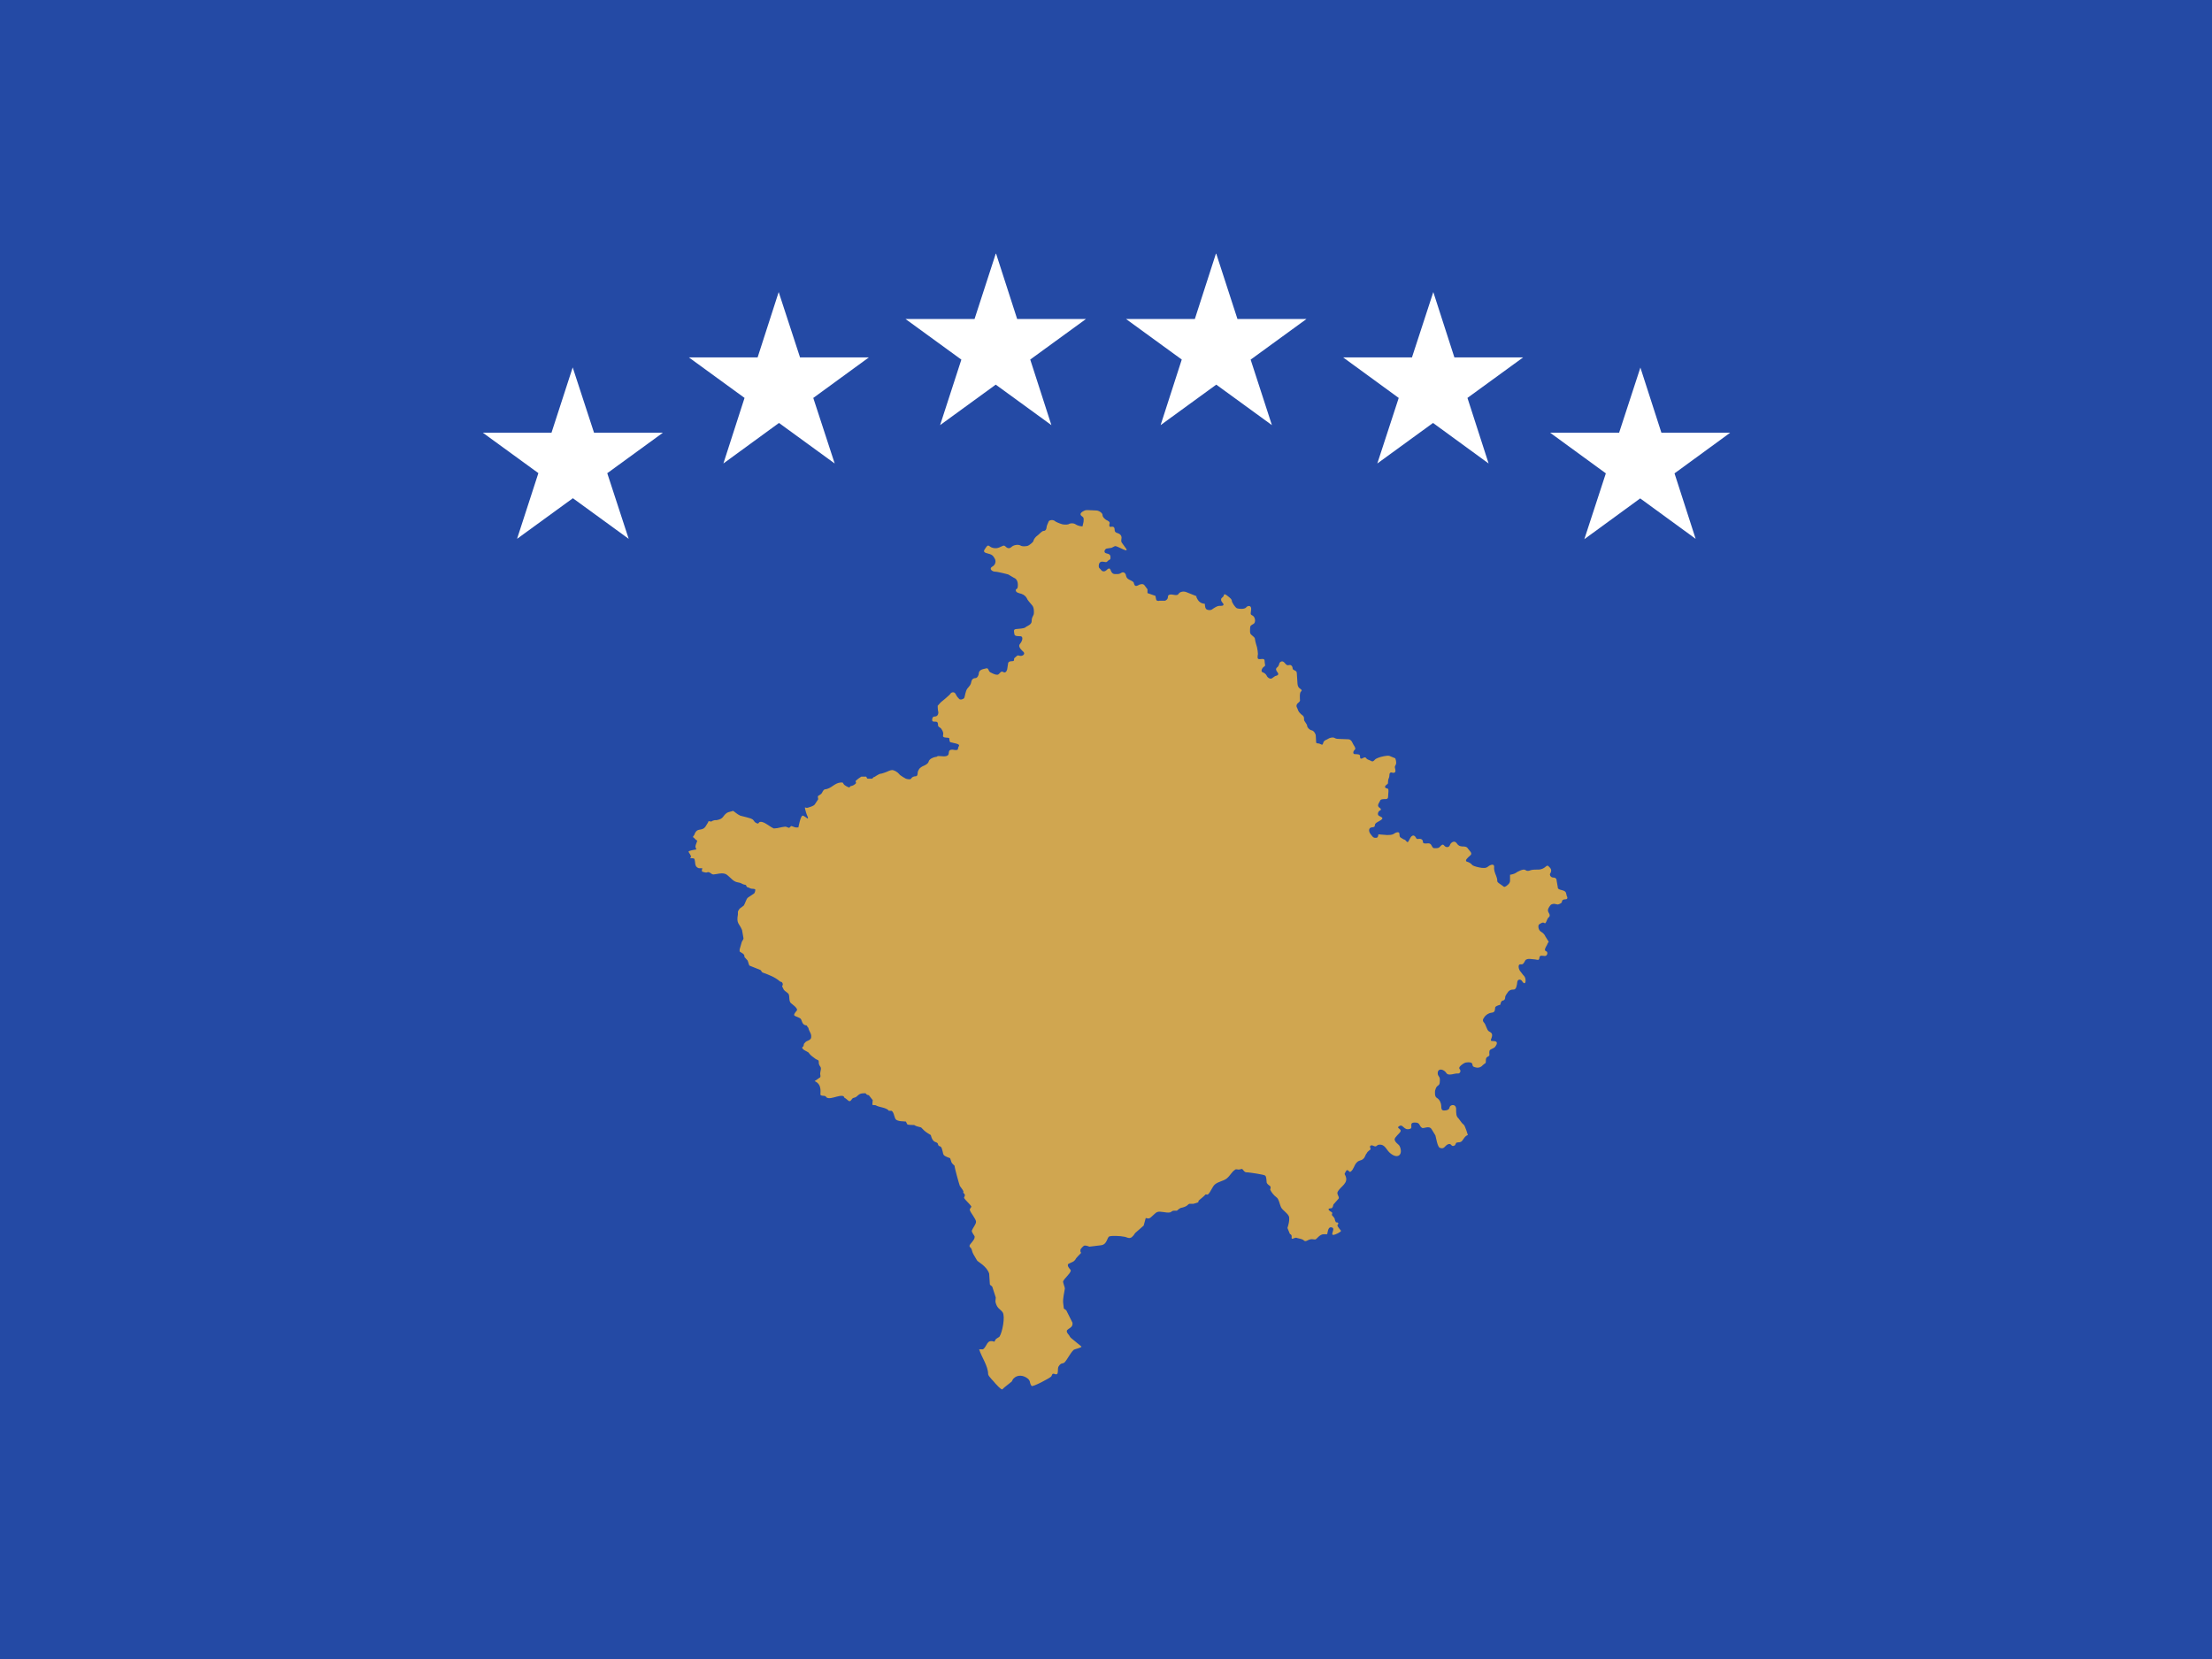
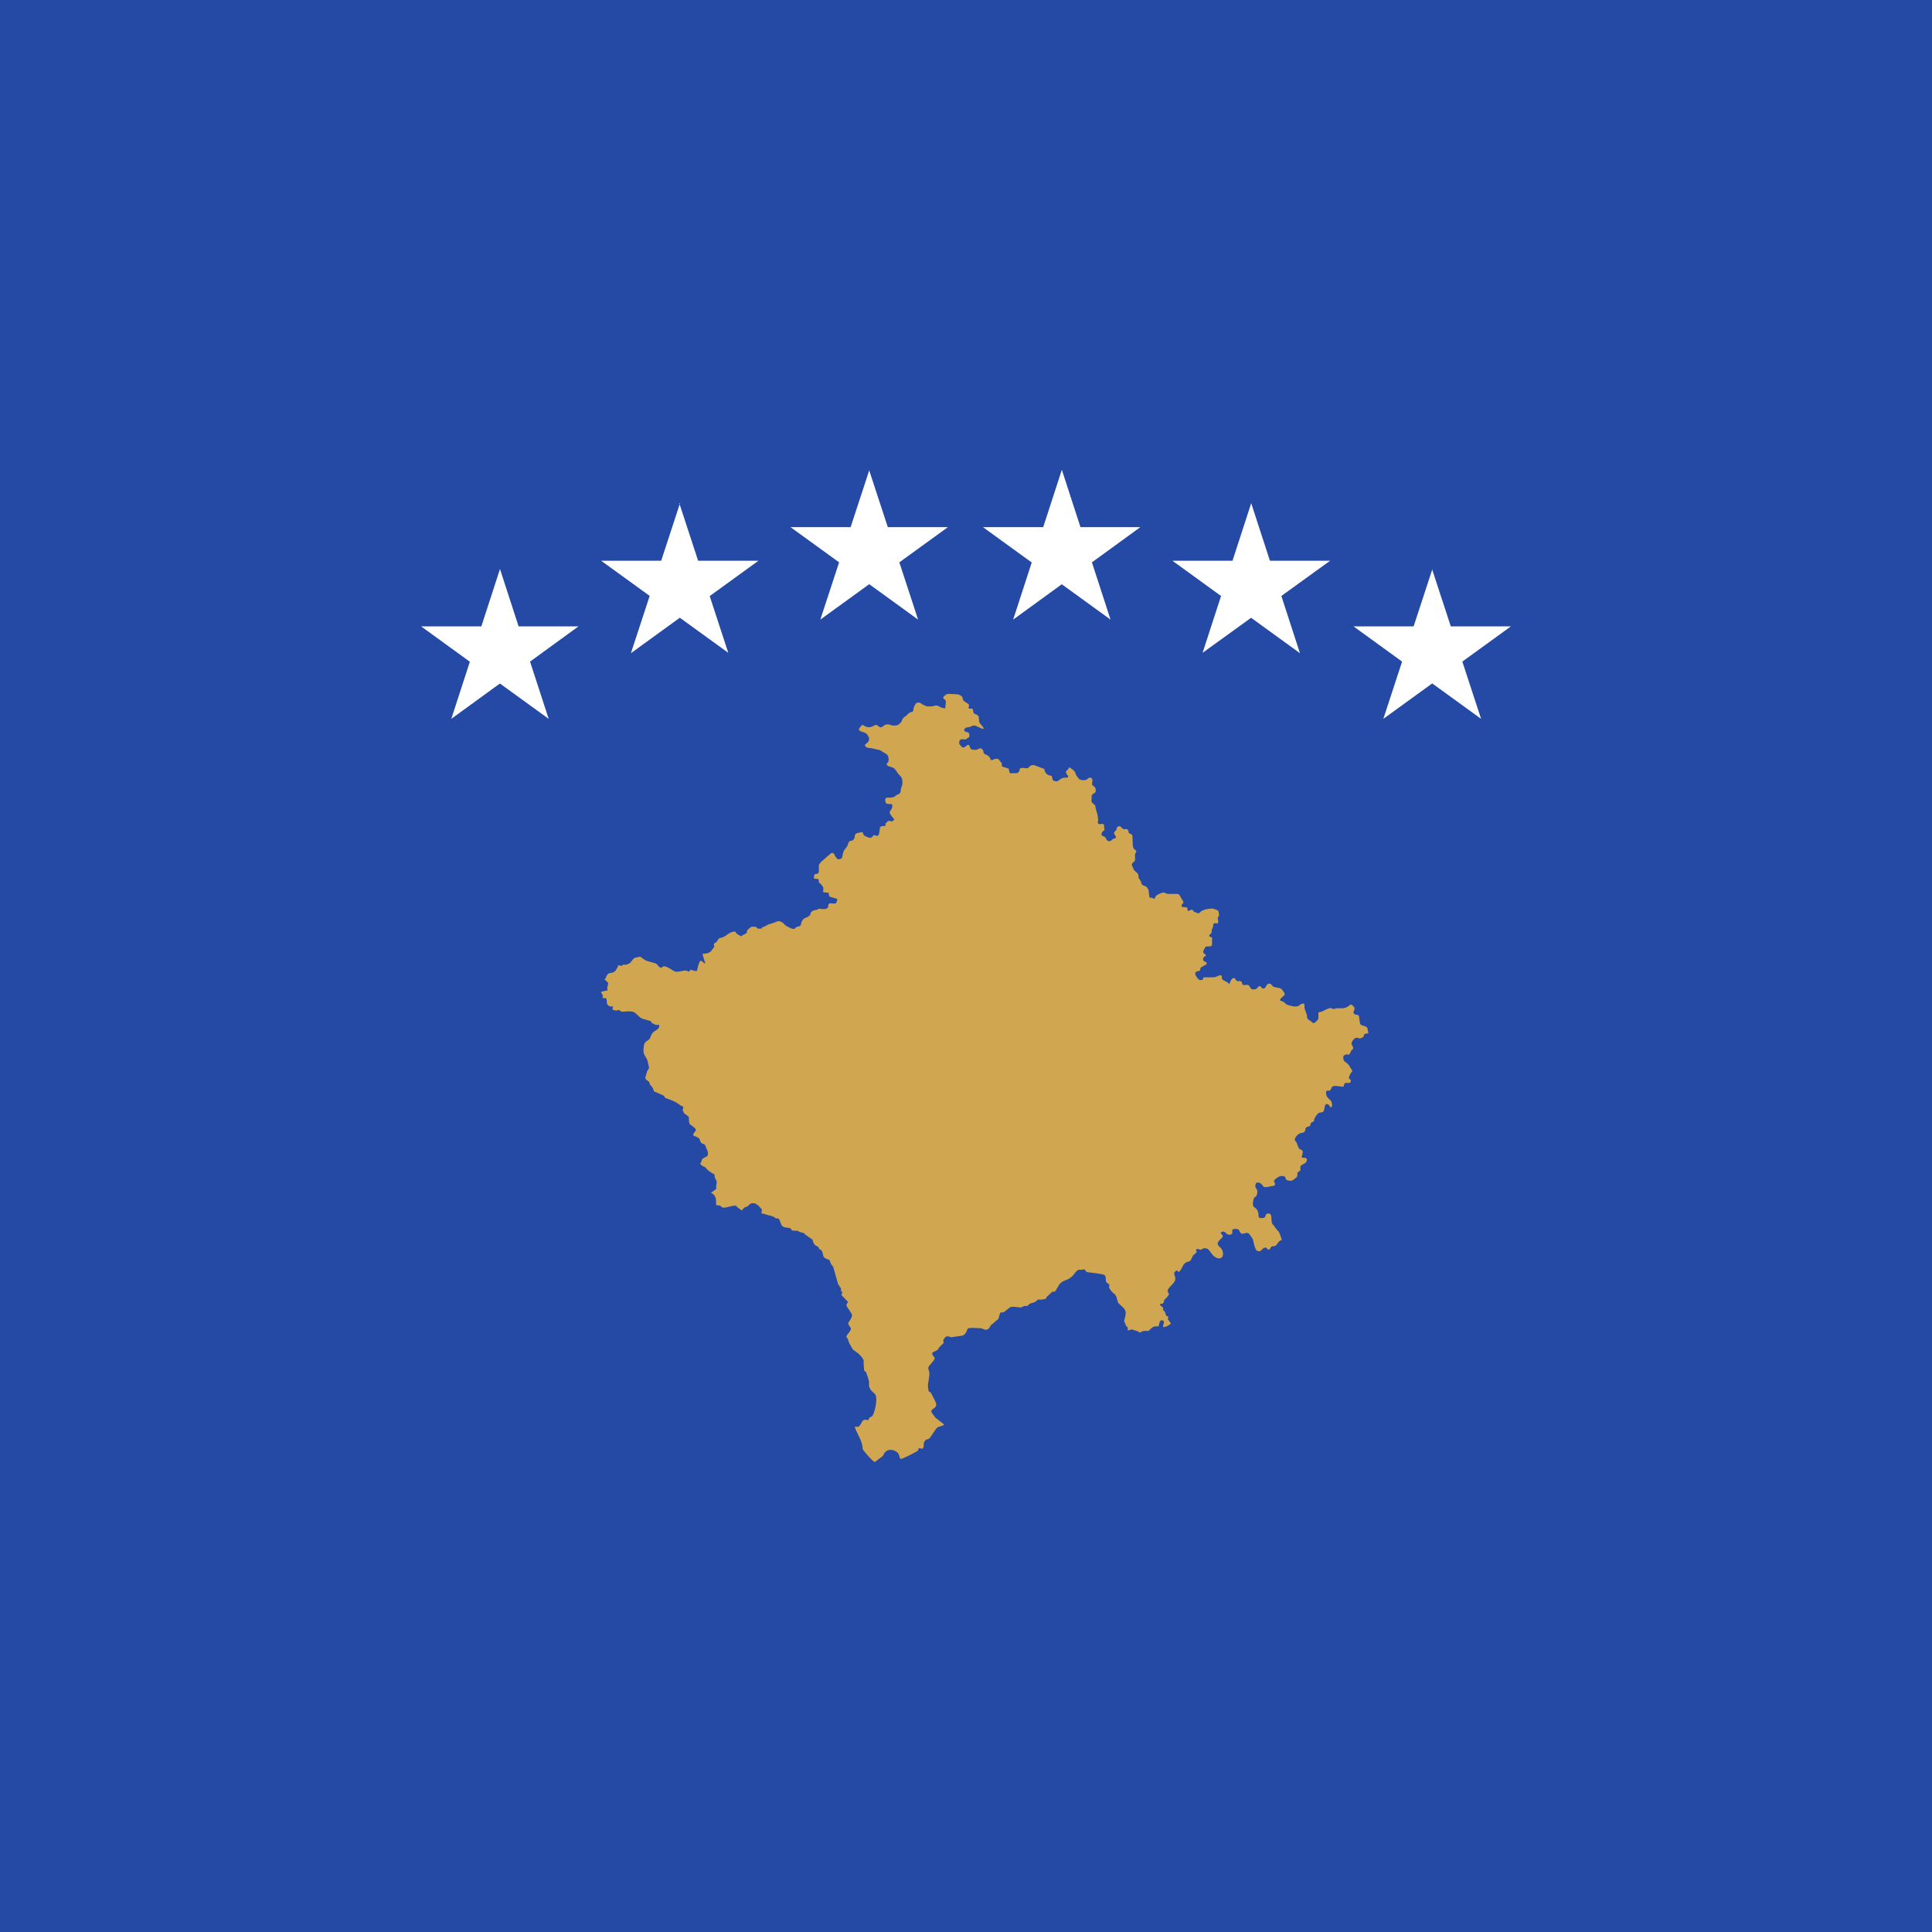
- <svg xmlns="http://www.w3.org/2000/svg" id="flag-icon-css-xk" viewBox="0 0 640 480">
-   <path fill="#244AA5" d="M0 0h640v480H0z" />
-   <path fill="#D0A650" d="M253 224.8s1.2-.8 1.6-.9c.5 0 2-.6 2-.6s1-.5 1.5-.5c.6 0 1.6.6 2 1.1.3.5 2 1.4 2 1.4s1.2.4 1.5 0c.2-.4.7-.7 1.3-.7.5 0 .6-.5.6-.9s.2-.9.6-1.4c.5-.5 1.3-.8 1.3-.8s1.2-.5 1.3-1.2c.2-.7 1.3-1.2 2-1.3.7 0 0-.4 1.8-.2 1.7.2 2-.4 2-.9.1-.5 0-1 1.1-1 1.1.2 1.6.2 1.6-.4 0-.6 1-1-.7-1.4-1.8-.5-1.6-.1-1.8-1 0-.7 0-.6-1.1-.7-1.2-.1-.6-.7-.7-1.3-.1-.6-.4-1-.6-1.3-.3-.4-.9-.4-.9-1s-.1-1-.7-1c-.7 0-1 0-1-.5 0-.6.2-1 .8-1 .7 0 1-.6 1-1.2-.2-.6-.2-1.9-.2-1.9l.9-1s2.6-2.1 2.8-2.5c.2-.4 1.1-.7 1.5.1.4.8.6 1 1 1.4.3.4 1.3.1 1.5-.3.2-.4.3-1.9.9-2.7.6-.7 1-1.1 1.1-1.8s.5-1.2 1.2-1.2c.6 0 1-.9 1-1.4 0-.5.4-1 1.2-1.2.8-.1 1.3-.6 1.6.2s.6.7 1.1 1c.6.3 1.4.6 1.8.3.5-.4.7-1 1.3-.7.6.4 1 0 1.2-.7l.3-1.9s.1-.5 1.1-.5.3-.6.8-1c.6-.4.6-.8 1.3-.6.7.3 1.8-.3 1.3-1-.6-.6-1.8-1.6-1.1-2.4.7-.8 1-2 .3-2.2-.7-.1-1.8.1-1.9-.6-.1-.8-.4-1.4.5-1.5.8-.1 2.2-.1 2.7-.5.4-.4 1.8-.7 1.8-1.8 0-1.2.4-1.3.6-2 .1-.6.1-2-.5-2.6-.6-.7-1.4-1.6-1.5-2-.2-.4-.7-1-1.6-1.3-.8-.2-1.6-.4-1.6-1 0-.7.6.1.6-1.6 0-1.7-1.1-2-1.1-2l-1.7-1s-3-.8-3.8-.8-1.8-.8-.9-1.4c1-.5 1.2-1.5.9-2.2-.4-.7-.6-1.3-1.9-1.6-1.3-.3-1.6-.6-1-1.4.5-.7.7-1.3 1.4-.7.6.5 1.8.7 2.7.3 1-.4 1.3-.8 1.8-.3.4.4 1 .8 1.7.2.7-.7 2-.8 2.6-.5.5.4 2 .3 2.4 0 .4-.2 1.4-1 1.4-1.3s.6-1.2 1.1-1.5c.6-.4 1.3-1.4 1.9-1.4.6 0 .8-.7.8-1 0-.5.5-1.4.6-1.7 0-.3 1.2-.8 2 0 .9.5 2 .8 2 .8s1 .2 1.7 0a2 2 0 012.1 0c.9.6 2 .6 2 .6l.3-1.3c0-.4.2-1.2-.3-1.5-.4-.3-1-.7-.1-1.4 1-.6 1-.5 1.9-.5l2.2.1c.7 0 1.8.7 1.8 1.3 0 .6.5 1 1 1.4.6.3 1.3.6 1 1.2-.1.5-.1 1 .6.8.7-.1.9.3.9.9 0 .5.2.8 1 1 .6.2 1 .7 1 1.2s-.2.9 0 1.4l1 1.4s1.3 1.5-.4.7c-1.6-.7-2-1-2.5-1l-1 .5-1.3.2c-.6 0-1.2 1.2-.2 1.4.9.2 1.2.4 1.2 1.2s-.3.5-.8 1c-.4.6-.8.2-1.6.2s-1 .7-1 1.3.3.6.6 1c.4.6 1 .7 1.6.2.5-.5 1-.9 1.3.1.4 1 .9 1 1.5 1 .7 0 1 0 1.6-.4.5-.3 1.2 0 1.3.9.2.8.7 1 1.3 1.3.6.3 1 .5 1 1 .2.6.5.8 1.1.5.6-.4 1.5-.6 1.9-.1l.9 1.2v1.1l2.3.8.2 1c0 .3.4.6 1 .4h1.6s.8-.3.8-1c0-.6.3-.8 1-.8.5 0 1.8.5 2.1-.2.4-.6 1.4-.8 2.2-.5l3 1.2s-.3 0 .4 1.1 2 1.1 2 1.1 0 1 .3 1.4c.2.4 1.3.6 1.8.2.6-.4 1.4-1 2.1-1s1.2 0 1.2-.4-.7-.7-.7-1.4.7-.6.8-1.3c.1-.6.8 0 1.3.4s1 .8 1 1.2c0 .5 1 2 1.5 2.2.6.2 2.1.3 2.6-.2.4-.6 1.6-.8 1.5.5-.1 1.3-.4 1.4.4 1.8.8.4 1 2 .3 2.4-.7.4-1 .5-1 1.2s-.2 1.6.4 2c.6.5 1 .8 1 1.2 0 .5.6 2.4.6 2.4s.4 1.9.2 2.3c0 .5-.3 1.2.7 1.1 1-.1 1.3-.1 1.3.7s.4 1.2-.2 1.5c-.6.4-1 1.4-.4 1.6.6.2 1 .6 1.2 1 .1.4 1 1.2 1.6.7.6-.4.7-.6 1.2-.7.4-.1.8-.4.3-1-.4-.5-.6-1-.1-1.4.5-.3.7-1.3.7-1.3s.7-1 1.5 0 1 .6 1.5.6.8.5.8 1c0 .6 1.2.5 1.2 1.3l.2 3s0 1.1.7 1.5c.7.5.6.6.2 1-.3.6-.2 1.5-.2 2s.2.5-.3 1c-.6.4-.9 1-.5 1.6.3.6.2 1 1.1 1.8 1 .7.9 1 .9 1.6 0 .5.9 1.3.9 1.8s.7 1.2 1.3 1.3 1.2 1 1.2 1.6l.1 1.9s0 .3.6.3c.7 0 1.2.8 1.4 0 .2-1 1-1 1.4-1.3s1.4-.6 1.9-.3 1 .3 1.5.3l2.6.1s.6 0 1 .8c.3.8 1.3 1.8.8 2.2-.6.5-.6 1.3 0 1.3s1.5 0 1.5.5c0 .6 0 1 .7.7.5-.3.9-.4 1.1 0 .3.4.7.4 1.3.7.6.4.8.1 1.2-.3.3-.4 1.7-.8 1.7-.8s1.8-.5 2.5-.3l1.7.7s.4 1 .2 1.7c-.2.6-.5.5-.2 1.5.2 1-.3 1-.7 1-.5-.2-1-.2-1 .7 0 .8-.4 1-.4 1.8s0 .6-.5 1c-.4.3-.6.8.1 1 .7 0 .5.8.5 1.2l-.1 1.4s0 .5-.7.5-1.5 0-1.6.5c-.2.5-1 1.3-.3 1.9.8.5.6.8.1 1-.4.3-.8 1.3.2 1.6.9.4.8.7.2 1.1-.6.4-1.7.8-1.7 1.4s-.3.6-1 .7c-.7.1-1 1-.2 2 .8 1.1 1 1 1.6 1 .6 0 .6-1 .6-1l2.5.2c.6 0 1.4 0 1.9-.3.5-.4 1.7-.9 1.7 0 0 1 .3 1 .8 1.3.6.5.7.1 1.2.8.5.6.6 0 1-.7.3-.7 1-1.4 1.6-.6.5.9.5.6 1.2.6s1 .4 1 .9.6.5 1.5.4c.8 0 .9.5 1.2 1s.5.4 1 .4c.4 0 .9 0 1.2-.4.4-.4.8-1 1.3-.3.5.6 1.4.5 1.6-.2.3-.8 1.3-1.4 1.9-.6.6.9 1 .9 1.6 1 .6 0 1.4 0 1.7.6.4.6 1.5 1.4.7 2-.8.7-1.7 1.5-1 1.8a3 3 0 011.6 1c.5.4 2 .7 2.7.8.7 0 1.2.2 2-.5.9-.6 1.7-.6 1.6.3-.1.8.3 1.8.3 1.8s.6 1.4.6 1.9-.1.6 1 1.3c1 .6.8 1 1.7.4.8-.6 1-1 1-1.5v-1.7s1.2-.2 1.6-.5c.5-.4 2.3-1.3 2.8-.9s1 .3 1.5.1c.5-.2 1.4-.2 1.9-.2.4 0 1.2.1 2.2-.6.9-.8.9-.6 1.5 0 .5.5.5 1.1.2 1.6-.4.4 0 1.3.8 1.3s1 .5 1 1l.3 1.7c0 .4 0 .7 1.4 1 1.2.3 1 1 1.2 1.6.3.5.3 1-.4 1s-1 .3-1 .8c-.2.5-1.2.7-1.2.7l-1-.2s-.8 0-1.1.4c-.4.5-1 1.3-.6 2 .5.8.5 1.2 0 1.6-.4.3-.7 1.9-1.1 1.6-.5-.4-1 0-1.5.3-.5.2-.4 1.7.5 2.2 1 .6 1.2 1.3 1.2 1.3l1 1.6s-.3.3-.5.9c-.3.5-1 1.6-.3 1.8.7.2.4 1.4-.3 1.4s-1.5-.4-1.6.5-.5.6-1.2.5c-.7 0-2.4-.5-2.9.3-.5.9-.6 1.2-1.4 1.1-.8 0-.5 1.3-.2 1.8l1 1.3s.7.5.7 1.6c0 1-.5 1-1 .2-.4-.7-1.3-.6-1.4.2-.1.9-.3 2.2-1 2.2-.9 0-1.2.2-1.6.6-.3.4-.9 1.2-.9 1.6s-.1.9-.7 1-.7 1.2-.7 1.2-1.4.3-1.5.8c-.1.5.1 1.4-1 1.5a3 3 0 00-2.2 1.4c-.4.5-.5 1 0 1.5s.8 2.2 1.4 2.5c.5.3 1 .5.9 1.3-.1.9-.8 1.5.1 1.5 1 0 1.5.2 1.2 1-.4.7-.4.8-1 1.1-.8.4-1.1.4-1.1 1.2s.2.9-.4 1.2-.6.7-.6 1.4-.2.4-.9 1.1c-.7.8-1.6.8-2.2.6s-.7-.2-.8-.9c-.1-.6-1.1-.6-1.7-.5-.6 0-1.4.7-1.4.7s-1 .7-.6 1.2c.5.5.2 1.4-.6 1.3-.8-.1-2.6.8-3.2-.1-.6-1-2.2-1.6-2.5-.3-.2 1.2.7 1.1.6 2.4 0 1.3-.3 1.3-.8 1.7-.4.4-.4.8-.6 1.3 0 .5-.2 1.7.6 2.1.8.5 1.2 1.6 1.2 2.3 0 .6 0 1.3.8 1.3s1.5-.2 1.6-.9c.1-.7 1.7-1.2 1.9.3 0 1.5 0 2.3.7 2.9.5.6 1 1.5 1.5 1.8.4.3 1.2 3 1.2 3-1.1.3-1.4 1.8-2.1 2-.4.2-.9 0-1.3.3-.2.3-.2.7-.6.8-.9.4-.7-.9-1.8-.4-.9.4-1 1.5-2.3 1-.7-.2-1.1-3-1.3-3.6l-1.1-1.8c-.8-1.2-2.3 0-2.8-.4-.8-.5-.5-1.4-1.7-1.5-2.4-.2-.7 1.5-1.7 1.8-2 .7-2-1.8-3.4-.6-.5.4 1 .7.6 1.4-.3.6-1.7 1.6-1.7 2.3.2 1 1.2 1.3 1.5 2 1 2.3-.5 3.8-2.7 2-1.2-.9-1.5-2.7-3.3-2.5-.5 0-.6.4-1 .5-.5 0-.8-.4-1.3-.3-.7.3 0 .8-.2 1.2 0 0-1 .7-1 1-.6.6-.4 1.2-1.2 1.8-.6.5-1.1.2-1.8 1-.7.7-.8 1.9-1.7 2.6-.5.4-.8-1.1-1.4-.1l-.2.4c-.2.3-.2.4 0 .7 1.2 2.4-1.4 3.2-2.2 4.9-.3.7.6 1.3.3 1.9l-1.5 1.7c0 .2-.2.8-.4 1-.2.2-1 0-1 .4s.8.7 1 .9c.2.3-.2.7 0 .8 1.2 1.3.5.9 1.1 2 .1.2.5-.1.7.3.1.4-.4.4-.2.8 0 .2 1 1.4 1 1.4 0 .4-1.8 1.2-2.2 1.2-1.1 0 1-2.2-.8-2.2-.8 0-.9 1.7-1 2h-1c-1.2 0-2 1.4-2.4 1.5-.3.1-1-.2-1.5 0-.4 0-1 .5-1.4.5-.3 0-.4-.2-.7-.4-.5-.3-1.5-.4-2-.6-.4 0-1 .4-1.2.3-.3-.2.3-1-.6-1.4l-.7-1.7c.3-1 .6-2 .5-3.1-.2-1.1-2-2-2.4-3-.3-.6-.6-2.4-1.3-2.8a6.2 6.2 0 01-1.8-2.2c0-.2.3-.6 0-1-.3-.3-.8-.5-1-1-.1-.4 0-1.8-.5-2.1-.5-.3-4-.8-5-.9-.4 0-.7 0-1-.3l-.6-.7-1 .2c-.3 0-.8-.2-1 0-1.1.7-1.4 1.7-2.5 2.6-1.1.8-2.3.8-3.4 1.7-.7.6-1.2 2.1-1.9 2.8-.3.3-.7 0-.8.1-.6.7-1.4 1.2-2 1.8-.1.2 0 .4-.2.5l-1.3.4h-1.2c-.5.2-.5.8-2.5 1.2l-.5.3-.6.5h-.9c-.5 0-.8.5-1.2.5-1 .2-2.8-.5-3.6-.1-.5.1-1.8 1.7-2.3 1.8-.3.1-.6 0-1-.1l-.6 2.2-2.4 2.1c-.3.3-.4.7-.8 1-.2.3-.6.5-1 .5s-1.1-.4-1.6-.4c-.8-.2-3.3-.3-4-.1-.9.1-.6 2.4-2.6 2.6l-3.3.4c-.1 0-.8-.4-1.5-.3-.3.1-1.1 1-1.1 1.2v.5l.2.4c-.4.5-1.4 1.3-1.7 2l-.4.4c-.2.2-1.6.7-1.7.9-.3.8 1 1.6.8 1.9-.3 1-1.7 2-2.2 3-.1.4.5 1.7.5 2.1-.2 1.3-.6 2.9-.5 4.1l.2 1.7.7.5 1.8 3.6c.3 2.2-3 1.4-1 3.6.2.4.4.7.8 1l2.8 2.3c0 .4-2 .7-2.3 1-1 1-1.7 2.6-2.6 3.6-.6.5-1-.1-1.8 1.3-.2.5 0 1.6-.3 2-.5.4-.8-.2-1.3 0-.2 0-.3.7-.5.8-.5.5-5.2 3-5.6 2.7-.2-.1-.5-.9-.5-1.1 0-.3-.4-.9-.6-1-1.2-1-3-1.3-4.2 0-.3.3-.3.8-.7 1l-2 1.6-.5.5c-.5 0-1.6-1.3-2-1.7-.4-.6-2-2-2.1-2.7 0-2.4-1.9-4.9-2.6-7.2h1.1c1.3-.9 1-3 3.3-2.2.3-.4.3-.8.8-1 .2-.2.6-.3.7-.5.8-1.2 1.7-5.8.9-7-.7-1-1.5-1-2-2.7-.2-.5 0-1 0-1.6l-1-3.1c-.2-.3-.7-.5-.7-.7l-.2-3.1c-.7-2.2-3.4-3.5-3.5-3.8l-1-1.7c-.4-.7-.4-1-.6-1.6-.1-.3-.6-.6-.6-.9 0-.6 1.6-1.7 1.5-2.7 0-.3-1-1.3-.8-1.8.2-.6 1.2-1.8 1.2-2.5 0-.8-1.6-2.6-1.8-3.4-.1-.5.6-.8.4-1.1-.2-.4-1.8-1.9-2-2.3-.3-.3.5-.7 0-1.3-.6-.5-.1-.4-.3-.8-.2-.5-.7-1-1-1.5-.2-.5-1.6-5.5-1.5-5.8-.3-.3-.7-.6-.9-1l-.4-1.2s-1.6-.5-1.9-1c-.2-.3-.3-1.6-.7-2.2-.2-.3-.5-.2-.7-.4-.2-.2-.2-.5-.3-.7-.5-.6-1.4 0-2-2.4-1-.6-1.7-1-2.4-1.8l-.4-.4c-.6-.2-1.5-.3-2-.7-.3 0-1.8 0-2-.2l-.4-.8c-.8-.1-2.2 0-2.9-.6-.5-.5-.6-2.8-1.6-2.5a.7.7 0 00-.4 0c-.7-1-2.9-1-3.8-1.6-.2-.1-1 0-1-.2l.1-1.3-1.1-1.4c-.9-.2-.6-.3-1-.6-1.5 0-1.7.2-2.6 1-.2.2-.7.3-1 .4-.5.3-.6 1.2-1.3.8l-.6-.5c-.4-.4-.6-.2-.8-.8-1.2-.7-4.5 1.5-5.2 0-.6-.3-1 0-1.5-.4-.2-.2.7-3-1.7-4l1.6-1.1c.2-.3 0-.8 0-1 0-.5.3-1.4.2-1.7 0-.3-.4-.6-.5-1-.2-.3 0-.8-.2-1.2l-.8-.4c-.6-.5-1.2-.8-1.7-1.4l-.4-.5c-.4-.3-1.8-.8-1.8-1.4 0-.2.4-.3.4-.5.1-.3 0-.6.3-.8.6-1 2.1-.5 1.9-2.2-.1-.8-.7-1.4-.8-2.2-.3-.2-.3-.5-.5-.7-1.5-.1-1.3-1.6-1.8-2-1.5-1-2.7-.4-1-2.4.2-.7-1.5-1.8-1.8-2.1-.6-.6-.3-1.9-.6-2.5 0-.3-1.1-.9-1.4-1.3l-.5-1v-.1c.3-.3.2-.8 0-1-.1-.3-.6-.2-.7-.4-1.4-1.2-3-1.8-4.9-2.5-.5-.2-.3-.6-.8-.8l-3-1.2c-.2 0-.4-1.1-.6-1.5l-.9-1c0-1-.6-1-1.4-1.6v-.6l.6-2.1c.1-.4.6-.8.5-1.2l-.4-2.3c-.8-2-1.7-1.8-1.2-4.5 0-.6-.1-.9.3-1.4l.2-.3 1.2-.9c.4-.6.7-1.9 1.2-2.3l1.8-1.2c.2-.2.4-.9.3-1.2-.4-.2-.8-.1-1.2-.2-.2 0-.7-.4-1.1-.4-.1-.2-.3-.3-.3-.5l-.2-.2c-.5 0-1-.3-1.4-.5-.5-.2-1.2-.2-1.7-.5-1-.5-2-2-2.9-2.2-1.2-.3-2 .1-3.2.2-.7 0-.7-.4-1.3-.6-.8-.3-.2.4-2-.2-.3-.2 0-.8 0-1h-1c-1.4-.4-.9-1.8-1.3-2.7-.1-.2-.8-.2-1-.2-.2 0-.2-.2-.2-.2l.2-.1c.2-.4-.7-1.4-.7-1.6.1-.3 2-.6 2.2-.6.1-.3-.1-.5-.2-.7 0-.5.3-1.2.5-1.7v-.2c-.6-.3-.7-.7-1.2-1 0-.3.3-.4.4-.7.9-2.5 2.3-.5 3.5-2.8.1-.2.5-.7.6-1.1h.2c.2 0 .6.2.8 0 .2-.2.5-.2.8-.3h.5c2.2-.4 1.7-1.2 3-2.1.4-.3 1.4-.4 1.8-.6.5.3 1.2 1 2.1 1.4.7.2 3 .7 3.4 1 .5.2.6.8 1 1 1.3.8.5-.4 1.8-.2 1.3.3 2.3 1.4 3.5 1.9l1-.1c.3-.1 2.3-.5 2.5-.4l.8.3c.3.1.5-.5.8-.5.8.2.8.5 2 .4 0 0 .6-3.3 1.2-3.4.3-.1 1.2.7 1.4.8.4.1 0-.7 0-.7-.2-.3-.8-2.3-.7-2.5 0 0 .5.2.8.1.6-.2 1.5-.4 2-.9l1-1.5c.1-.2-.2-.8 0-1l.9-.6c.4-.4.4-1 1-1.3 2-.2 2.7-1.8 4.6-2h.6l.4.6c0 .1 1.3.9 1.5.8.2 0 .3-.3.5-.4.3.1 1.4-.5 1.5-.9 0 0-.2-.3-.1-.6a12 12 0 011.6-1.2h1.4c.2.2.2.6.5.6h1.2c.2 0 .3-.5.7-.5z" />
+ <svg xmlns="http://www.w3.org/2000/svg" id="flag-icon-css-xk" viewBox="0 0 512 512">
+   <path fill="#244AA5" d="M0 0h512v512H0z" />
+   <path fill="#D0A650" d="M202.3 245.7l1.3-.7 1.6-.5s.8-.4 1.2-.4c.4 0 1.3.5 1.5.9.3.4 1.7 1 1.7 1s1 .4 1.1 0c.2-.2.6-.5 1-.5s.6-.4.6-.7c0-.3.2-.7.5-1.1.3-.4 1-.6 1-.6s1-.4 1-1 1.1-1 1.7-1c.5-.1 0-.4 1.3-.2 1.4.1 1.6-.3 1.7-.7 0-.5 0-.9.9-.8.8.1 1.3.1 1.3-.4 0-.4.8-.7-.6-1-1.4-.5-1.3-.2-1.4-.8-.1-.7 0-.6-1-.7-1 0-.4-.5-.5-1 0-.5-.3-.7-.5-1-.2-.4-.7-.4-.7-.8 0-.5 0-.8-.6-.8s-.7 0-.7-.4c0-.5.1-.9.6-.9s.8-.4.7-.9v-1.5l.6-.8 2.3-2c.2-.3.9-.6 1.2 0 .3.7.5.9.8 1.2.2.3 1 0 1.2-.2.2-.4.2-1.5.7-2.2.5-.6.8-1 .9-1.4s.3-1 .9-1 .9-.7.9-1.1.2-.9 1-1c.6 0 1-.5 1.2.1.2.7.4.7.9.9.4.2 1 .5 1.4.2.4-.3.5-.8 1-.5.5.3.9 0 1-.6l.2-1.5s.1-.4 1-.4.2-.5.6-.8c.5-.4.5-.7 1-.5.6.2 1.5-.2 1-.7-.4-.6-1.4-1.4-.9-2 .6-.6.8-1.7.3-1.8-.6-.1-1.4.1-1.5-.5-.1-.6-.3-1 .3-1.2.7 0 1.9 0 2.2-.4s1.5-.5 1.5-1.4c0-1 .3-1 .4-1.6.1-.5.1-1.6-.3-2.1a9.5 9.5 0 01-1.3-1.6 2 2 0 00-1.2-1c-.7-.2-1.3-.3-1.3-.8 0-.6.5 0 .5-1.3s-1-1.6-1-1.6l-1.3-.8s-2.4-.6-3-.6-1.4-.7-.7-1.1c.8-.5 1-1.2.7-1.8s-.5-1-1.5-1.3c-1-.3-1.3-.5-.9-1.1.5-.6.6-1 1.2-.6.5.4 1.4.6 2.2.2.7-.3 1-.6 1.4-.2.3.3.8.7 1.4.2.5-.6 1.5-.6 2-.4.5.3 1.6.2 2 0 .3-.2 1-.8 1-1.1s.5-1 1-1.2c.4-.3 1-1.1 1.5-1.1s.6-.5.6-.9.4-1 .5-1.2c0-.3 1-.7 1.6-.1.7.5 1.5.7 1.5.7h1.4c.5-.2 1.1-.4 1.8 0 .6.5 1.6.5 1.6.5l.1-1c0-.4.2-1-.1-1.2-.4-.3-.9-.6-.1-1.2.7-.5.7-.4 1.4-.4l1.8.1c.6 0 1.5.5 1.5 1s.4.9.8 1.1c.5.3 1 .5.9 1-.2.4-.2.7.3.7.6-.1.8.2.8.6s.1.7.7.9c.6.2.8.5.8 1l.1 1c.1.4.8 1.1.8 1.1s1 1.2-.3.6-1.6-.8-2-.7c-.5 0-.8.3-.8.3l-1 .2c-.6 0-1 1-.3 1.1.8.2 1 .3 1 1s-.2.4-.6.8c-.4.4-.7.2-1.3.2-.7 0-.8.5-.8 1s.2.4.5.8c.3.5.8.5 1.2.1.5-.4.9-.7 1.1.1s.7.8 1.2.8c.6 0 .8 0 1.2-.3.5-.2 1 0 1.2.7 0 .7.5.8 1 1 .4.3.7.5.8.9.1.4.4.6.8.3.5-.2 1.2-.4 1.5 0l.8 1v.8l1.8.6.2.8c0 .4.3.5.7.4h1.3s.7-.3.7-.8.3-.6.7-.6c.5 0 1.5.3 1.8-.2.3-.5 1.1-.7 1.7-.4l2.4.9s-.2 0 .3 1c.6.8 1.6.8 1.6.8l.3 1.1c.2.3 1 .5 1.5.2.4-.4 1-.8 1.6-.8.6 0 1 0 1-.3s-.6-.6-.6-1.2c0-.5.6-.5.7-1 0-.5.6 0 1 .3.3.2.8.7.8 1s.8 1.5 1.2 1.7c.5.2 1.7.3 2-.2.4-.4 1.3-.6 1.3.5-.1 1-.3 1 .3 1.4.7.4.8 1.6.2 1.9-.5.3-.7.4-.7 1s-.2 1.3.2 1.6c.5.4.8.6.8 1s.5 1.9.5 1.9.3 1.5.2 1.8-.2 1 .6.9c.8-.1 1-.1 1 .6s.3 1-.2 1.2c-.4.2-.7 1-.3 1.3.5.1.9.4 1 .7 0 .4.8 1 1.3.6.4-.3.5-.5.9-.6.4 0 .6-.3.3-.7-.4-.5-.5-.9-.1-1.2.4-.2.5-1 .5-1s.6-.8 1.2 0c.7.7.8.4 1.2.4.5 0 .7.5.7.9s1 .3 1 1l.1 2.3s0 1 .6 1.3c.5.4.4.4.1.9-.2.4-.1 1-.1 1.4s.1.5-.3.9c-.5.3-.7.7-.4 1.2.3.6.2.9 1 1.5.7.6.6.9.6 1.3s.7 1 .7 1.4c0 .5.6 1 1 1s1 .9 1 1.3l.2 1.6s-.1.2.4.2c.6 0 1 .6 1.1 0 .2-.7.8-.8 1.1-1 .4-.2 1.2-.5 1.5-.3.4.3.9.3 1.2.3h2.2s.4 0 .7.7c.3.7 1.1 1.4.7 1.8-.5.3-.5 1 0 1 .6 0 1.2 0 1.2.4 0 .5 0 .8.5.5s.8-.3 1 0c.1.4.5.4 1 .6.4.3.6.1.9-.2.3-.4 1.4-.7 1.4-.7s1.5-.3 2-.2l1.3.5s.4.9.2 1.4c-.2.5-.4.4-.2 1.2.2.8-.2.9-.5.8-.4-.1-.8-.1-.8.6s-.4.8-.4 1.4 0 .5-.3.8c-.4.2-.5.7 0 .8.6 0 .4.6.4 1v1s0 .5-.6.5c-.7 0-1.2 0-1.3.4s-.8 1-.2 1.5c.7.4.5.7.1.8-.4.2-.6 1 0 1.3.8.3.7.5.3.9-.5.3-1.4.6-1.4 1 0 .6-.2.6-.8.7s-.8.7-.1 1.6c.6.9.8.7 1.3.7.4 0 .4-.7.4-.7h2c.5 0 1.2 0 1.5-.2.4-.2 1.4-.7 1.4.1 0 .8.2.7.7 1 .4.4.5.1 1 .6.3.5.4.1.6-.5.3-.6.9-1.2 1.3-.5s.5.5 1 .5c.6 0 .8.3.8.7s.6.4 1.2.3.7.4 1 .8c.3.4.4.4.8.4.3 0 .7 0 1-.4.3-.3.6-.8 1-.2s1.1.4 1.3-.2c.2-.6 1-1.1 1.5-.4.4.6.8.6 1.3.7.4.1 1.1.1 1.4.5.3.5 1.2 1.2.5 1.7-.6.5-1.4 1.2-.8 1.3.6.2 1 .4 1.3.8.4.4 1.6.6 2.1.7.6 0 1 .2 1.7-.4.6-.5 1.3-.5 1.2.2-.1.7.3 1.5.3 1.5s.4 1 .4 1.5c0 .4 0 .5.8 1s.7.9 1.4.4c.6-.6.8-.8.8-1.2v-1.4s1-.2 1.3-.4 1.9-1 2.2-.7.9.2 1.2 0h1.5c.4 0 1 0 1.8-.6.7-.6.7-.4 1.2 0s.4 1 .2 1.3c-.3.3 0 1 .6 1 .7 0 .8.4.8.9l.2 1.3c.1.4.1.5 1.1.8 1 .2.9.8 1 1.3.2.4.2.7-.3.7-.6 0-.8.3-.8.7-.1.4-1 .6-1 .6l-.8-.2s-.6 0-.8.4c-.3.3-.9 1-.5 1.6.4.6.4 1 0 1.2-.4.3-.6 1.5-1 1.3s-.8 0-1.1.2c-.4.2-.3 1.4.4 1.8.8.5 1 1 1 1l.8 1.3-.5.7c-.2.4-.7 1.3-.2 1.5s.3 1-.2 1c-.6 0-1.2-.2-1.3.5-.1.7-.4.5-1 .4-.5 0-2-.4-2.3.3-.3.7-.4 1-1 .8-.7 0-.5 1-.3 1.5.2.4.9 1 .9 1s.5.4.5 1.3-.4.8-.7.2-1.1-.5-1.2.1c-.1.7-.2 1.7-.9 1.7-.6 0-.9.2-1.2.6-.2.3-.7.9-.7 1.2s-.1.7-.6.8c-.4 0-.5 1-.5 1s-1.1.2-1.2.6c-.1.4 0 1.1-.9 1.2-.9.1-1.4.7-1.7 1.1-.3.5-.4.8 0 1.2.4.4.6 1.8 1 2 .6.3 1 .4.8 1 0 .8-.6 1.3.1 1.3.8 0 1.2.2 1 .8-.3.6-.3.6-.9.9-.5.3-.8.3-.8 1s.2.6-.3.9c-.5.2-.5.6-.5 1 0 .6-.1.4-.7 1s-1.3.6-1.8.4c-.4-.1-.5-.1-.6-.6-.1-.6-1-.6-1.4-.5-.5.1-1.1.6-1.1.6s-.8.5-.5 1c.4.4.2 1-.4 1-.7 0-2.2.7-2.6 0-.5-.9-1.8-1.4-2-.3-.2 1 .6.9.5 2-.1 1-.3 1-.7 1.3-.3.3-.3.6-.4 1-.1.4-.2 1.4.4 1.7.7.4 1 1.3 1 1.8s0 1 .6 1c.7 0 1.2 0 1.3-.7.1-.6 1.4-.9 1.5.3s0 1.8.6 2.3c.4.5.8 1.2 1.2 1.5s1 2.4 1 2.4c-1 .2-1.2 1.4-1.8 1.6-.3.1-.6 0-1 .2-.2.2-.2.5-.5.7-.7.3-.5-.8-1.4-.4-.7.3-.8 1.2-1.8.8-.6-.2-1-2.3-1.1-2.8 0-.3-.7-1.2-.9-1.5-.6-1-1.8 0-2.2-.3-.7-.4-.4-1.2-1.3-1.2-2-.2-.6 1.1-1.4 1.4-1.5.6-1.5-1.4-2.7-.5-.4.3.7.6.4 1.2-.2.4-1.4 1.2-1.3 1.8.1.8 1 1 1.2 1.7.7 1.7-.4 3-2.2 1.6-1-.8-1.1-2.2-2.6-2.1-.4 0-.5.3-.9.4-.3 0-.6-.3-1-.2-.5.2 0 .6-.1.9l-.9.8c-.4.5-.3 1-.9 1.5-.5.3-.9.1-1.4.7-.6.6-.7 1.5-1.4 2.1-.4.3-.6-.9-1 0-.2 0-.2.1-.3.2v.6c1 2-1 2.6-1.7 4-.3.5.5 1 .2 1.4-.2.4-1.1 1.2-1.2 1.4 0 .2-.1.6-.3.8-.2.2-.7 0-.8.3 0 .3.6.6.8.8.2.2-.1.5 0 .6 1 1 .4.7.9 1.6 0 .2.4 0 .5.3.1.3-.2.3-.1.6l.8 1.1c0 .3-1.5 1-1.8 1-.9 0 .8-1.8-.7-1.8-.6 0-.6 1.4-.8 1.6h-.8c-.9 0-1.5 1.1-1.9 1.2h-1.1c-.4 0-.8.4-1.2.4-.2 0-.3-.2-.5-.3l-1.6-.5c-.3 0-.8.4-1 .2-.2-.1.3-.7-.4-1l-.6-1.4c.2-.8.5-1.7.4-2.5-.2-1-1.5-1.7-2-2.4-.2-.5-.4-2-1-2.3a5 5 0 01-1.4-1.7c0-.2.2-.5 0-.8-.2-.3-.7-.4-.8-.8-.1-.4 0-1.5-.4-1.7-.4-.3-3.3-.6-4-.7-.3 0-.6 0-.9-.3l-.4-.5-.9.1h-.7c-1 .6-1.1 1.4-2 2-.9.8-1.8.7-2.7 1.5-.6.5-1 1.7-1.5 2.2-.2.3-.6 0-.7.1l-1.6 1.5s0 .3-.2.4l-1 .2h-1c-.4.2-.4.7-2 1l-.3.2-.6.5h-.6c-.4 0-.7.3-1 .4-.9 0-2.2-.4-2.8-.1-.4.1-1.5 1.3-2 1.4h-.6c-.2 0-.5 1.4-.6 1.7l-2 1.7-.5.8c-.2.2-.5.4-.8.4-.4 0-1-.3-1.3-.4-.7 0-2.7-.2-3.3 0-.6 0-.4 1.9-2 2l-2.7.4s-.6-.4-1.2-.2c-.2 0-.8.7-.8 1v.3l.1.3c-.3.5-1.1 1-1.4 1.6l-.2.3c-.2.2-1.3.6-1.4.8-.3.6.7 1.2.6 1.5-.2.8-1.4 1.6-1.7 2.4-.1.3.4 1.3.3 1.7 0 1-.4 2.3-.4 3.3l.2 1.3.6.4c.1.2 1.4 2.6 1.4 2.9.2 1.7-2.3 1.1-.8 2.9l.6.8 2.3 1.8c0 .3-1.6.6-1.8.8-.8.8-1.4 2.1-2.1 2.9-.5.4-.9 0-1.4 1-.2.4 0 1.3-.3 1.6-.4.4-.7-.2-1 0-.2 0-.3.6-.4.7-.5.3-4.2 2.3-4.5 2.1-.2 0-.4-.7-.4-.9a2 2 0 00-.5-.8c-1-.8-2.4-1-3.3 0-.3.3-.3.7-.6 1l-1.6 1.2s-.3.4-.5.3c-.3 0-1.2-1-1.5-1.3-.4-.5-1.6-1.7-1.7-2.2 0-2-1.5-3.9-2.1-5.8h1c1-.6.7-2.4 2.5-1.7.3-.3.2-.6.7-.9.2 0 .5-.2.5-.3.7-1 1.4-4.6.8-5.6-.6-.8-1.2-.8-1.7-2.2v-1.2c0-.4-.7-2.4-.8-2.6-.1-.1-.5-.3-.5-.5 0-.1-.2-2.3-.1-2.5-.6-1.7-2.8-2.8-2.9-3l-.8-1.4c-.3-.5-.3-.8-.5-1.3 0-.2-.4-.4-.4-.7 0-.4 1.2-1.4 1.2-2.1 0-.3-.8-1-.7-1.5.2-.4 1-1.4 1-2 0-.6-1.3-2-1.5-2.7 0-.4.5-.7.4-.9l-1.7-1.8c-.1-.3.5-.6 0-1-.4-.5 0-.3-.1-.7l-.8-1.2-1.3-4.6c-.2-.3-.5-.5-.6-.8l-.4-1s-1.3-.4-1.5-.8c-.2-.3-.2-1.2-.6-1.7-.1-.3-.4-.2-.6-.4l-.2-.5c-.4-.5-1.1 0-1.6-2l-2-1.4-.2-.3c-.5-.2-1.2-.2-1.6-.6l-1.6-.1-.4-.6c-.6-.2-1.7-.1-2.2-.6-.5-.4-.6-2.2-1.3-2h-.4c-.5-.7-2.2-.8-3-1.2-.2-.1-.8 0-.8-.2l.1-1-1-1.1c-.6-.2-.3-.3-.8-.5-1.1-.1-1.2 0-2 .8l-.8.3c-.4.2-.5 1-1 .6l-.5-.4c-.3-.3-.5-.1-.6-.6-1-.5-3.6 1.2-4.2 0-.5-.3-.8 0-1.2-.3-.2-.2.5-2.4-1.4-3.2l1.4-1v-.8c0-.3.2-1 .1-1.3l-.4-.8c-.2-.3 0-.6-.2-1l-.6-.3c-.5-.4-1-.6-1.4-1.1l-.3-.4c-.3-.2-1.5-.6-1.4-1.1 0-.2.2-.2.3-.4 0-.2 0-.5.2-.7.5-.7 1.7-.4 1.5-1.7 0-.6-.5-1.1-.6-1.8l-.4-.5c-1.2-.1-1-1.3-1.4-1.6-1.3-.8-2.2-.3-.8-2 .2-.5-1.2-1.4-1.5-1.6-.5-.5-.2-1.5-.4-2-.1-.3-1-.7-1.2-1l-.4-.8v-.2c.3-.2.2-.5 0-.8 0-.2-.4-.1-.5-.2-1.2-1-2.5-1.5-4-2-.4-.2-.2-.5-.6-.7l-2.3-1c-.3 0-.4-.9-.6-1.1a3 3 0 00-.7-.8c0-.8-.5-.9-1-1.3l-.2-.5.5-1.7c.1-.3.5-.6.5-1l-.4-1.8c-.6-1.6-1.3-1.4-1-3.6.1-.5 0-.7.3-1.1l.2-.3 1-.7c.3-.4.5-1.5 1-1.8.2-.3 1.2-.8 1.3-1 .2-.2.4-.7.3-1h-1c-.1 0-.5-.4-.9-.4l-.2-.4-.2-.2-1-.3c-.5-.2-1-.2-1.5-.5-.7-.4-1.5-1.6-2.3-1.7-1-.2-1.6 0-2.5 0-.6.1-.6-.2-1-.4-.7-.2-.2.4-1.7-.1-.2-.2 0-.7.1-.9-.2 0-.5.1-.8 0-1.2-.3-.8-1.4-1-2-.2-.3-.7-.2-1-.2v-.3c.3-.3-.4-1.1-.4-1.2 0-.3 1.5-.5 1.7-.5.1-.2-.1-.4-.1-.6l.3-1.4-1-1c.1-.1.4-.3.4-.5.7-2 1.8-.4 2.8-2.2l.5-1h.2l.6.2c.1-.2.4-.3.6-.4l.4.1c1.8-.4 1.4-1 2.4-1.8.3-.2 1.1-.2 1.5-.4.4.2 1 .8 1.7 1.1.5.2 2.3.6 2.6.8.4.2.5.7.9.9 1 .5.4-.4 1.4-.2 1 .2 1.8 1 2.8 1.4h.7c.3 0 2-.4 2.1-.3l.7.3c.2 0 .4-.5.5-.5.7.1.8.4 1.7.3 0 0 .5-2.6 1-2.7.2 0 .9.6 1 .7.4 0 0-.6 0-.6 0-.2-.6-1.8-.5-2 0 0 .4.2.6 0 .6 0 1.2-.2 1.6-.6l.9-1.2c0-.2-.2-.7-.1-.8l.7-.5c.3-.3.4-.8.8-1 1.7-.2 2.2-1.5 3.7-1.7h.5l.3.5c.1.1 1 .7 1.3.7l.3-.3c.3 0 1.1-.5 1.2-.8 0 0-.2-.2 0-.4 0-.1 1-1 1.2-1h1.1l.5.5h.9c.2 0 .3-.4.5-.5l.1.1z" />
  <g id="h" fill="#FFF">
-     <path id="star" d="M351.9 73.4L368 123l-42.2-30.7H378L335.8 123l16-49.6z" />
-     <path id="star_1_" d="M414.7 84.5l16 49.6-42.1-30.7h52.1l-42.2 30.7 16.2-49.6z" />
-     <path id="star_2_" d="M474.6 106.3l16 49.6-42.1-30.7h52.1L458.4 156l16.2-49.6z" />
+     <path id="star" d="M281.4 124.5l12.9 39.7-33.8-24.5h41.7l-33.7 24.5 12.9-39.7z" />
+     <path id="star_1_" d="M331.6 133.4l12.9 39.7-33.8-24.5h41.8L318.7 173l12.9-39.7z" />
+     <path id="star_2_" d="M379.5 150.8l13 39.7-33.8-24.5h41.7l-33.8 24.5 13-39.7z" />
  </g>
  <g id="h_1_">
-     <path id="star_3_" fill="#FFF" d="M288.1 73.4L272 123l42.2-30.7H262l42.2 30.7-16-49.6z" />
-     <path id="star_4_" fill="#FFF" d="M225.3 84.5l-16 49.6 42.1-30.7h-52.1l42.2 30.7-16.2-49.6z" />
+     <path id="star_3_" fill="#FFF" d="M230.4 124.5l-13 39.7 33.8-24.5h-41.7l33.8 24.5-13-39.7z" />
+     <path id="star_4_" fill="#FFF" d="M180.2 133.4l-13 39.7 33.8-24.5h-41.7L193 173l-13-39.7z" />
    <g transform="scale(-1 1)">
-       <path id="star_5_" fill="#FFF" d="M-165.7 106.3l-16.2 49.6 42.2-30.7h-52.1l42.2 30.7-16.1-49.6z" />
+       <path id="star_5_" fill="#FFF" d="M-132.5 150.8l-12.9 39.7 33.8-24.5h-41.7l33.7 24.5-12.9-39.7z" />
    </g>
  </g>
</svg>
